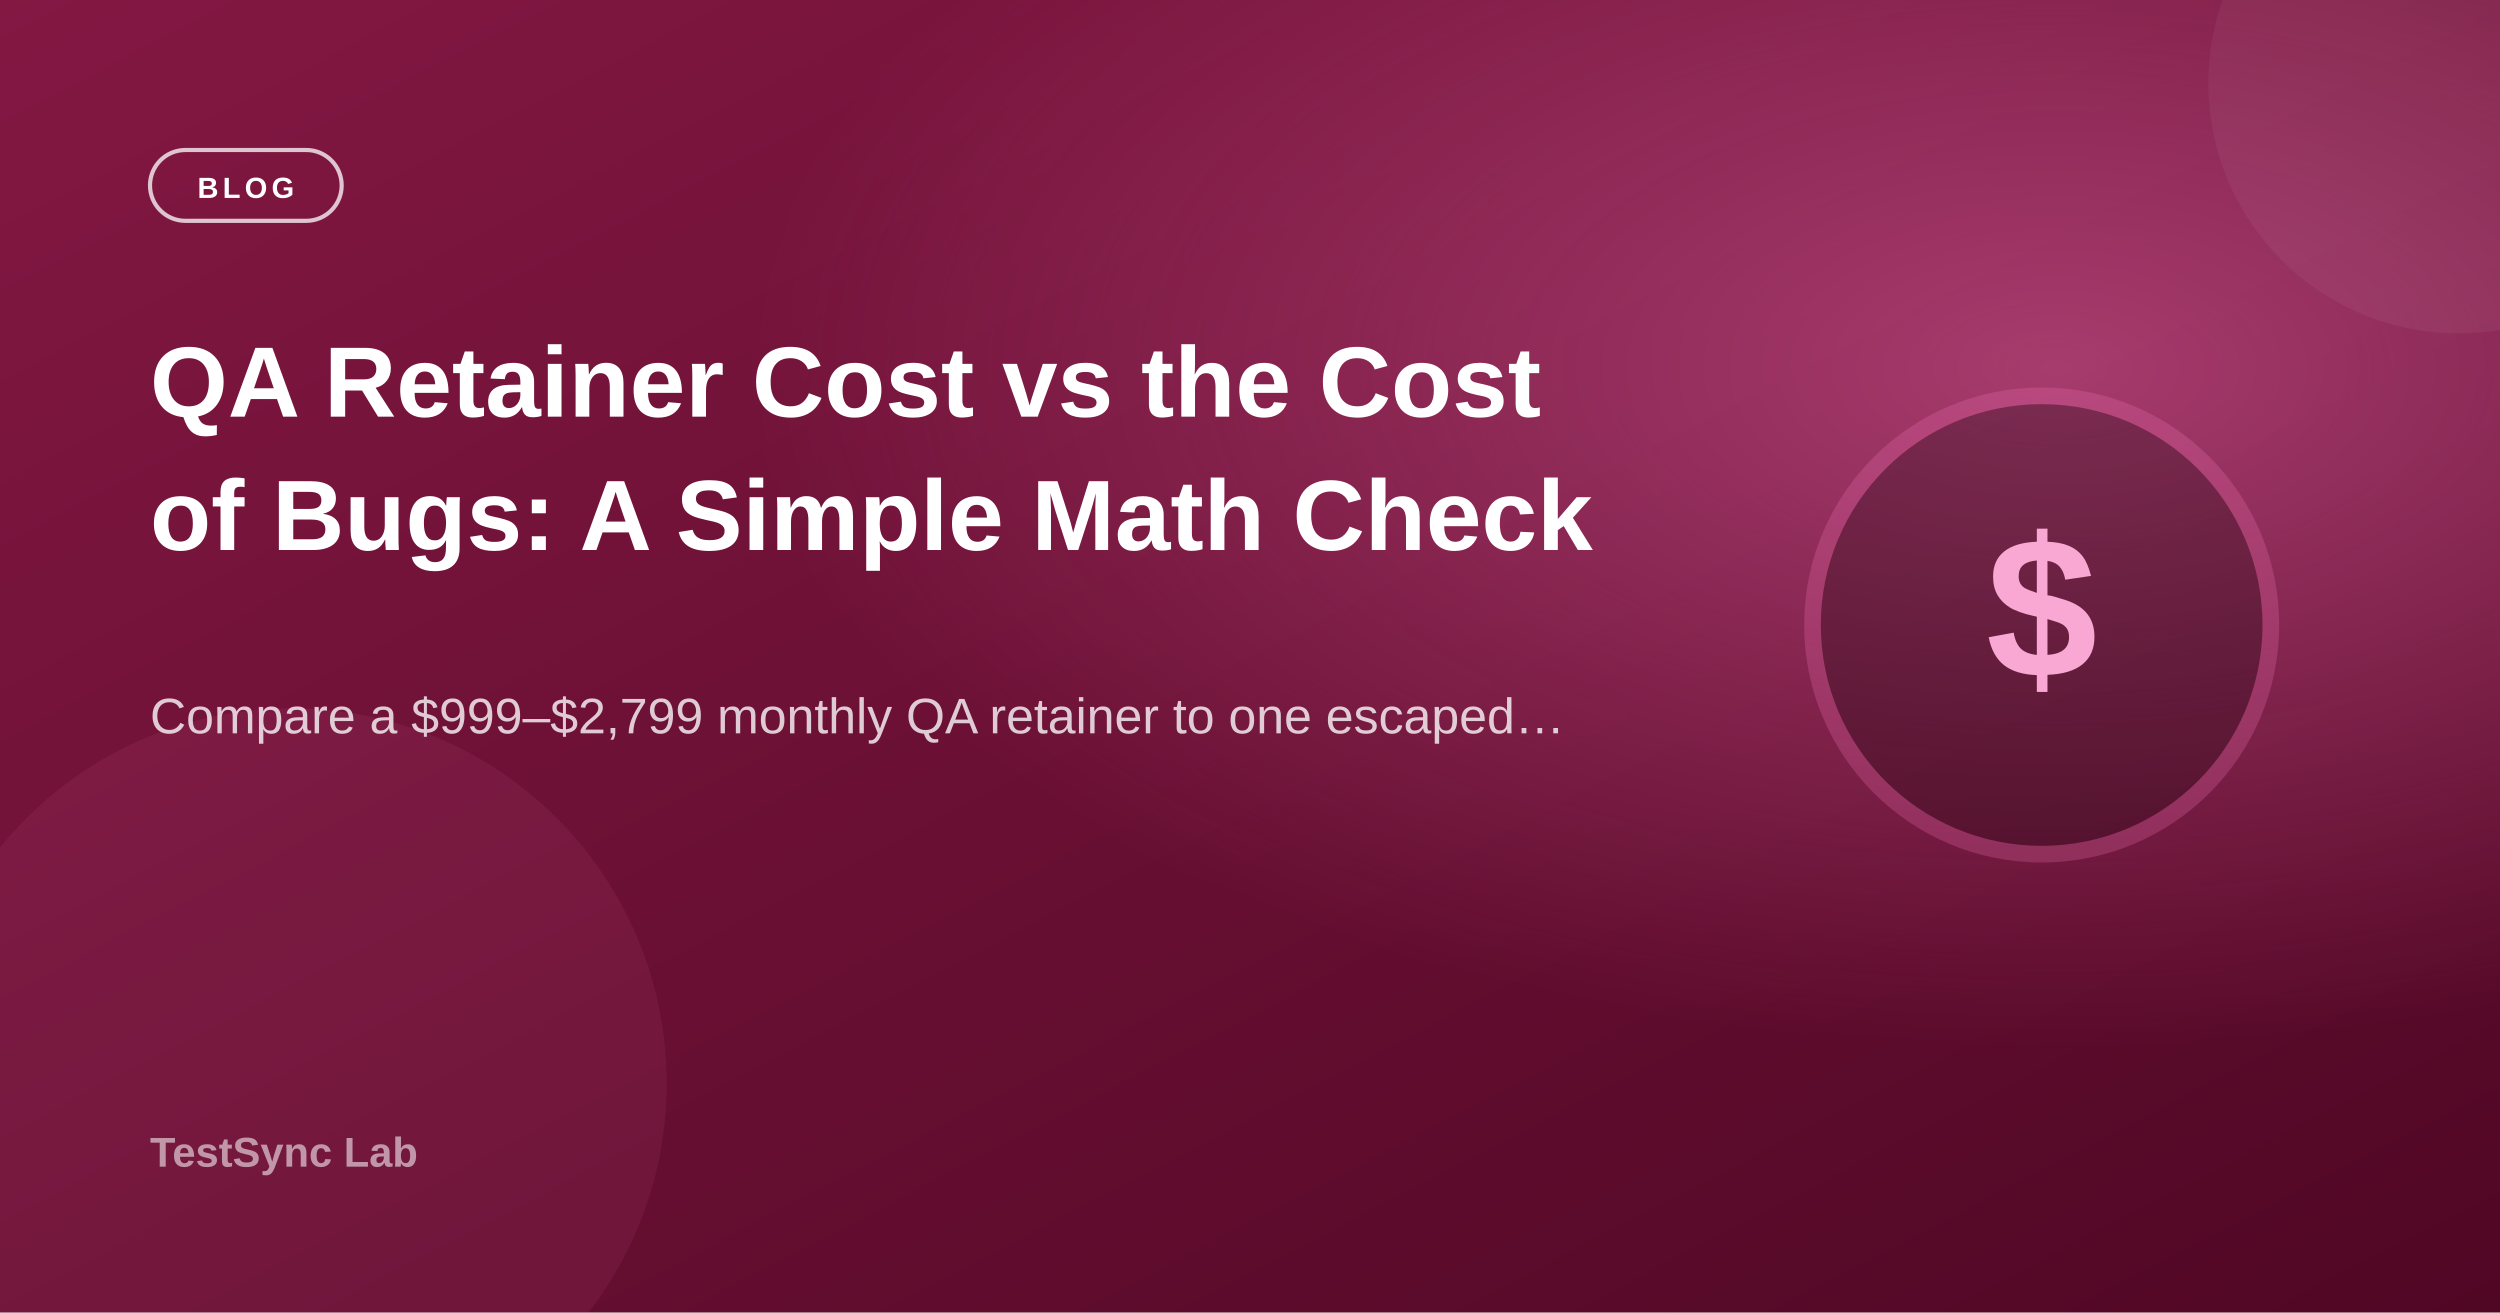
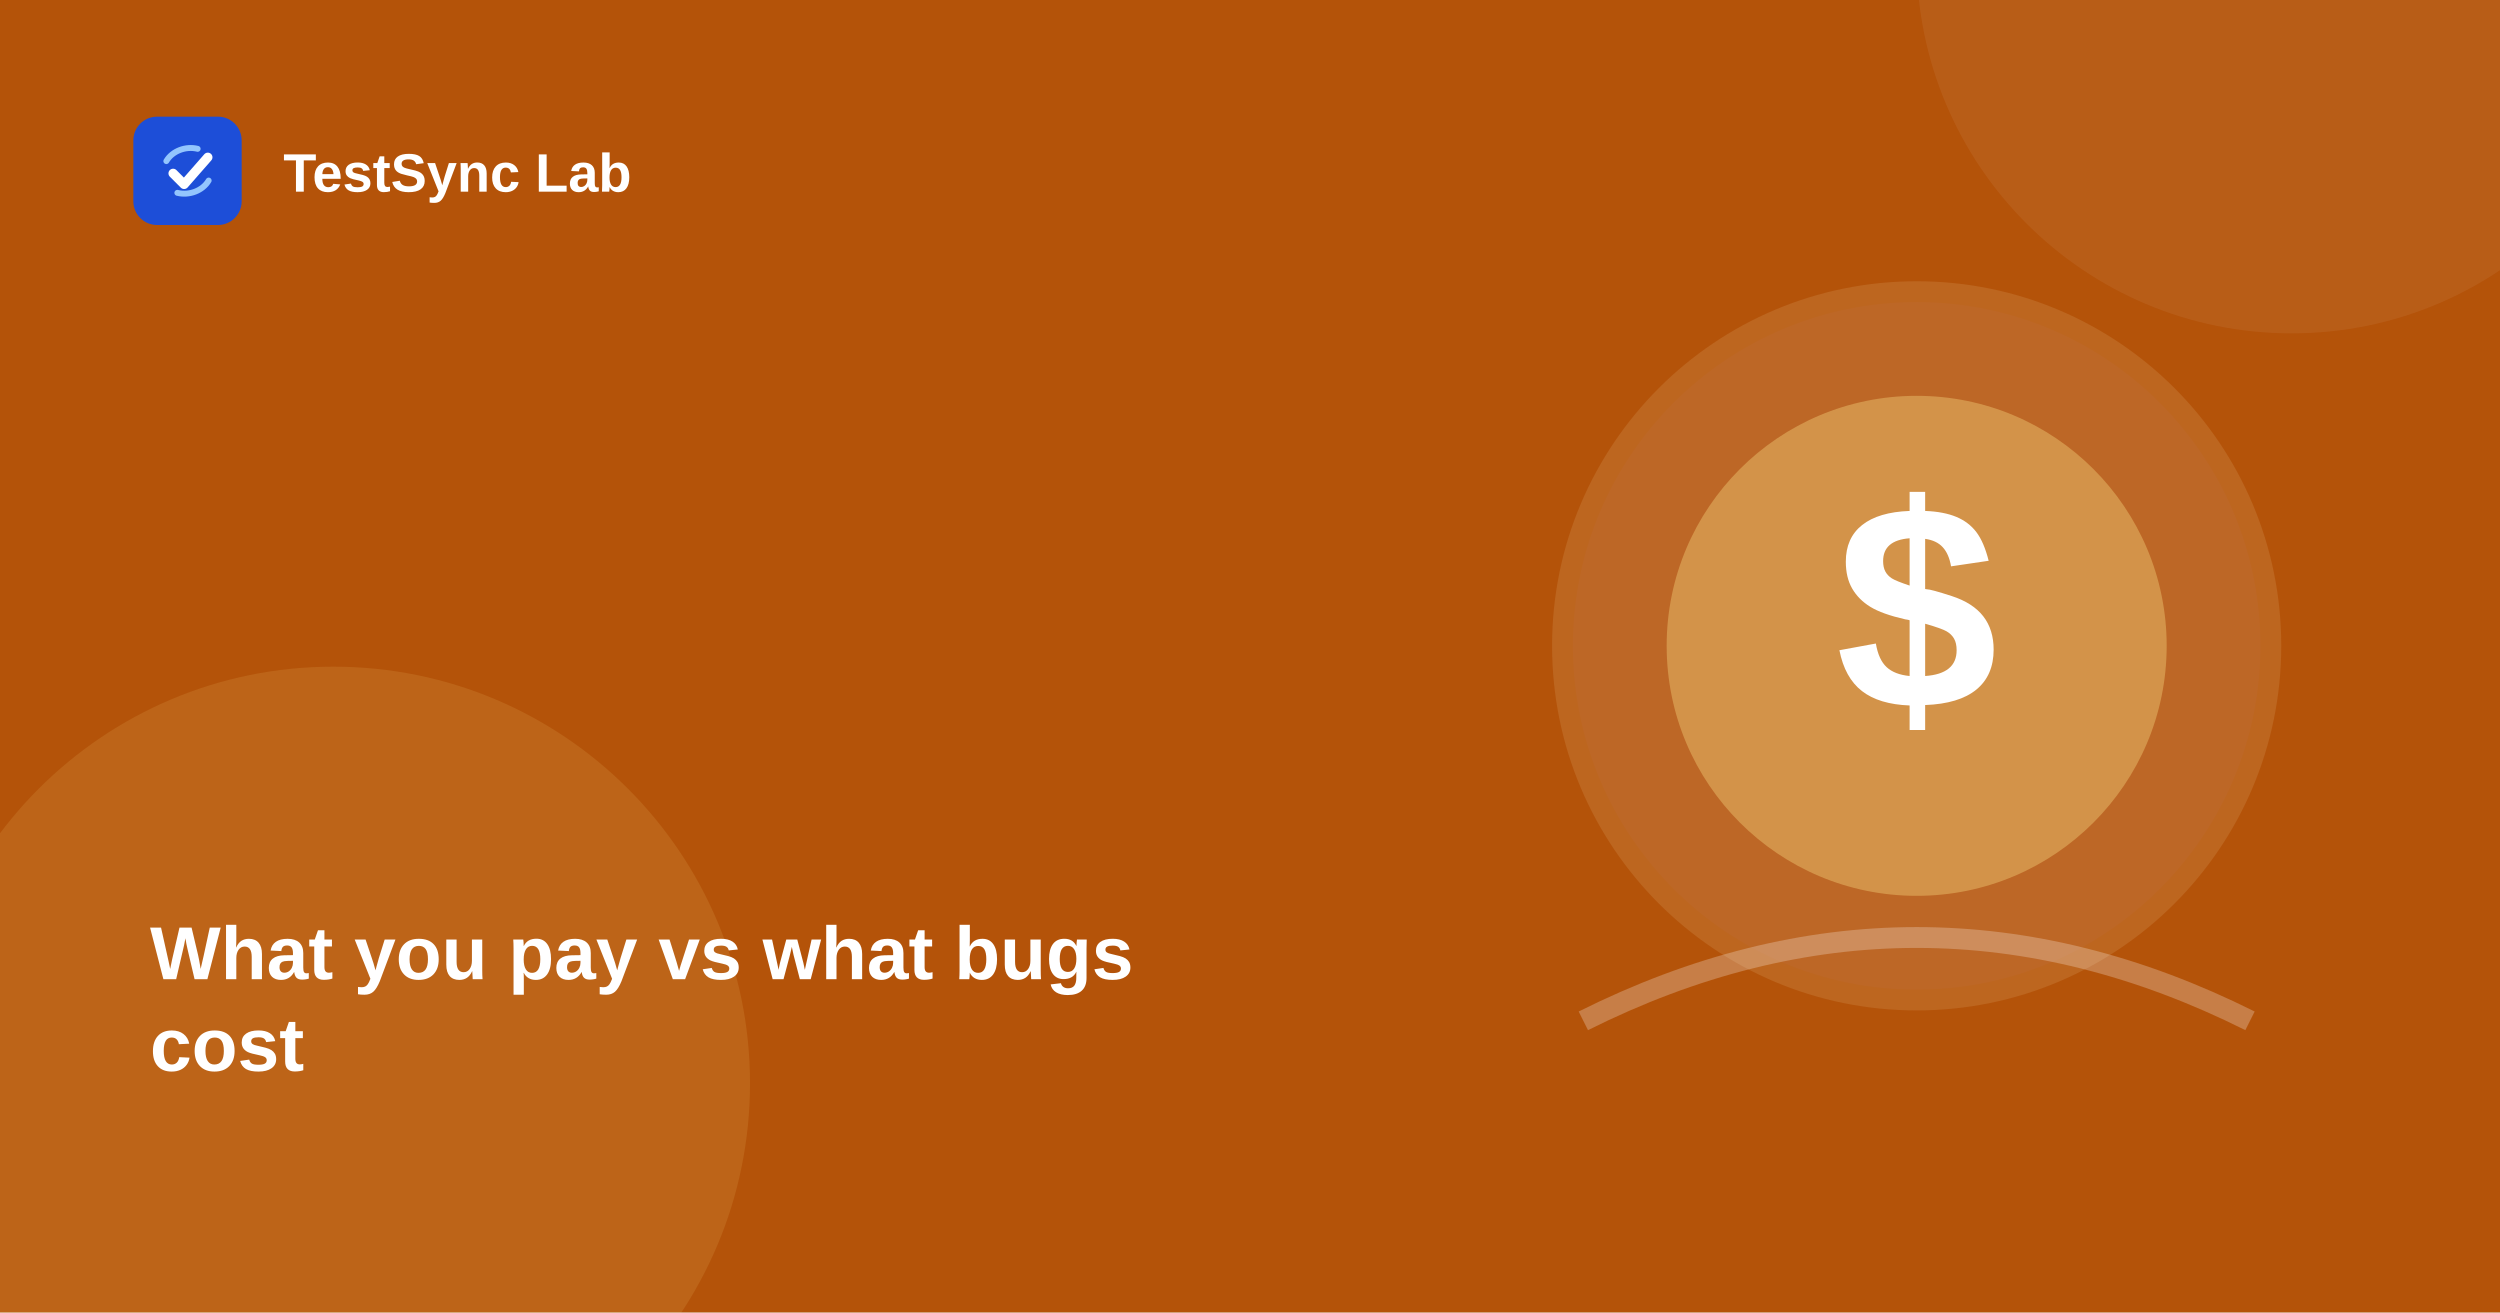
<svg xmlns="http://www.w3.org/2000/svg" width="1200" height="630" viewBox="0 0 1200 630" role="img" aria-label="QA Retainer Cost vs the Cost of Bugs: A Simple Math Check">
-   <defs>
-     <linearGradient id="g" x1="0" y1="0" x2="1" y2="1">
-       <stop offset="0%" stop-color="#831843" />
-       <stop offset="100%" stop-color="#500724" />
-     </linearGradient>
-     <radialGradient id="glow" cx="82%" cy="28%" r="52%">
-       <stop offset="0%" stop-color="#F472B6" stop-opacity="0.45" />
-       <stop offset="100%" stop-color="#F472B6" stop-opacity="0" />
-     </radialGradient>
-   </defs>
-   <rect width="1200" height="630" fill="url(#g)" />
-   <rect width="1200" height="630" fill="url(#glow)" />
-   <circle cx="140" cy="520" r="180" fill="#F472B6" opacity="0.08" />
-   <circle cx="1180" cy="40" r="120" fill="#fff" opacity="0.05" />
-   <rect x="72" y="72" width="92" height="34" rx="17" fill="none" stroke="#fff" stroke-width="2" opacity="0.75" />
-   <text x="118" y="95" text-anchor="middle" fill="#fff" font-family="Arial, Helvetica, sans-serif" font-size="14" font-weight="700" letter-spacing="2">BLOG</text>
-   <text x="72" y="200" fill="#fff" font-family="Arial, Helvetica, sans-serif" font-size="48" font-weight="800">QA Retainer Cost vs the Cost</text>
-   <text x="72" y="264" fill="#fff" font-family="Arial, Helvetica, sans-serif" font-size="48" font-weight="800">of Bugs: A Simple Math Check</text>
-   <text x="72" y="352" fill="#fff" font-family="Arial, Helvetica, sans-serif" font-size="24" font-weight="500" opacity="0.78">Compare a $999–$2,799 monthly QA retainer to one escaped…</text>
-   <text x="72" y="560" fill="#fff" font-family="Arial, Helvetica, sans-serif" font-size="20" font-weight="600" opacity="0.55">TestSync Lab</text>
-   <circle cx="980" cy="300" r="110" fill="#000" opacity="0.25" stroke="#F472B6" stroke-width="8" />
-   <text x="980" y="325" text-anchor="middle" fill="#F9A8D4" font-family="Arial, Helvetica, sans-serif" font-size="96" font-weight="800">$</text>
+   <rect width="1200" height="630" fill="#B45309" />
+   <circle cx="160" cy="520" r="200" fill="#FDE68A" opacity="0.12" />
+   <circle cx="1100" cy="-20" r="180" fill="#FFFFFF" opacity="0.06" />
+   <g transform="translate(64 56) scale(0.1015625)">
+     <rect width="512" height="512" rx="112" fill="#1D4ED8" />
+     <path d="M156 210c28-48 92-72 148-58" fill="none" stroke="#93C5FD" stroke-width="28" stroke-linecap="round" />
+     <path d="M356 302c-28 48-92 72-148 58" fill="none" stroke="#93C5FD" stroke-width="28" stroke-linecap="round" />
+     <path d="M188 268l52 52 112-128" fill="none" stroke="#FFFFFF" stroke-width="44" stroke-linecap="round" stroke-linejoin="round" />
+   </g>
+   <text x="136" y="92" fill="#FFFFFF" font-family="Arial, Helvetica, sans-serif" font-size="26" font-weight="700">TestSync Lab</text>
+   <g transform="translate(720 90)">
+     <circle cx="200" cy="220" r="170" fill="#FFFFFF" opacity="0.12" stroke="#FEF3C7" stroke-width="10" />
+     <circle cx="200" cy="220" r="120" fill="#FDE68A" opacity="0.35" />
+     <text x="200" y="250" text-anchor="middle" fill="#FFFFFF" font-family="Arial, Helvetica, sans-serif" font-size="140" font-weight="800">$</text>
+     <path d="M40 400 Q200 320 360 400" fill="none" stroke="#FFFFFF" stroke-width="10" opacity="0.25" />
+   </g>
+   <text x="72" y="470" fill="#FFFFFF" font-family="Arial, Helvetica, sans-serif" font-size="36" font-weight="800">What you pay vs what bugs</text>
+   <text x="72" y="514" fill="#FFFFFF" font-family="Arial, Helvetica, sans-serif" font-size="36" font-weight="800">cost</text>
</svg>
